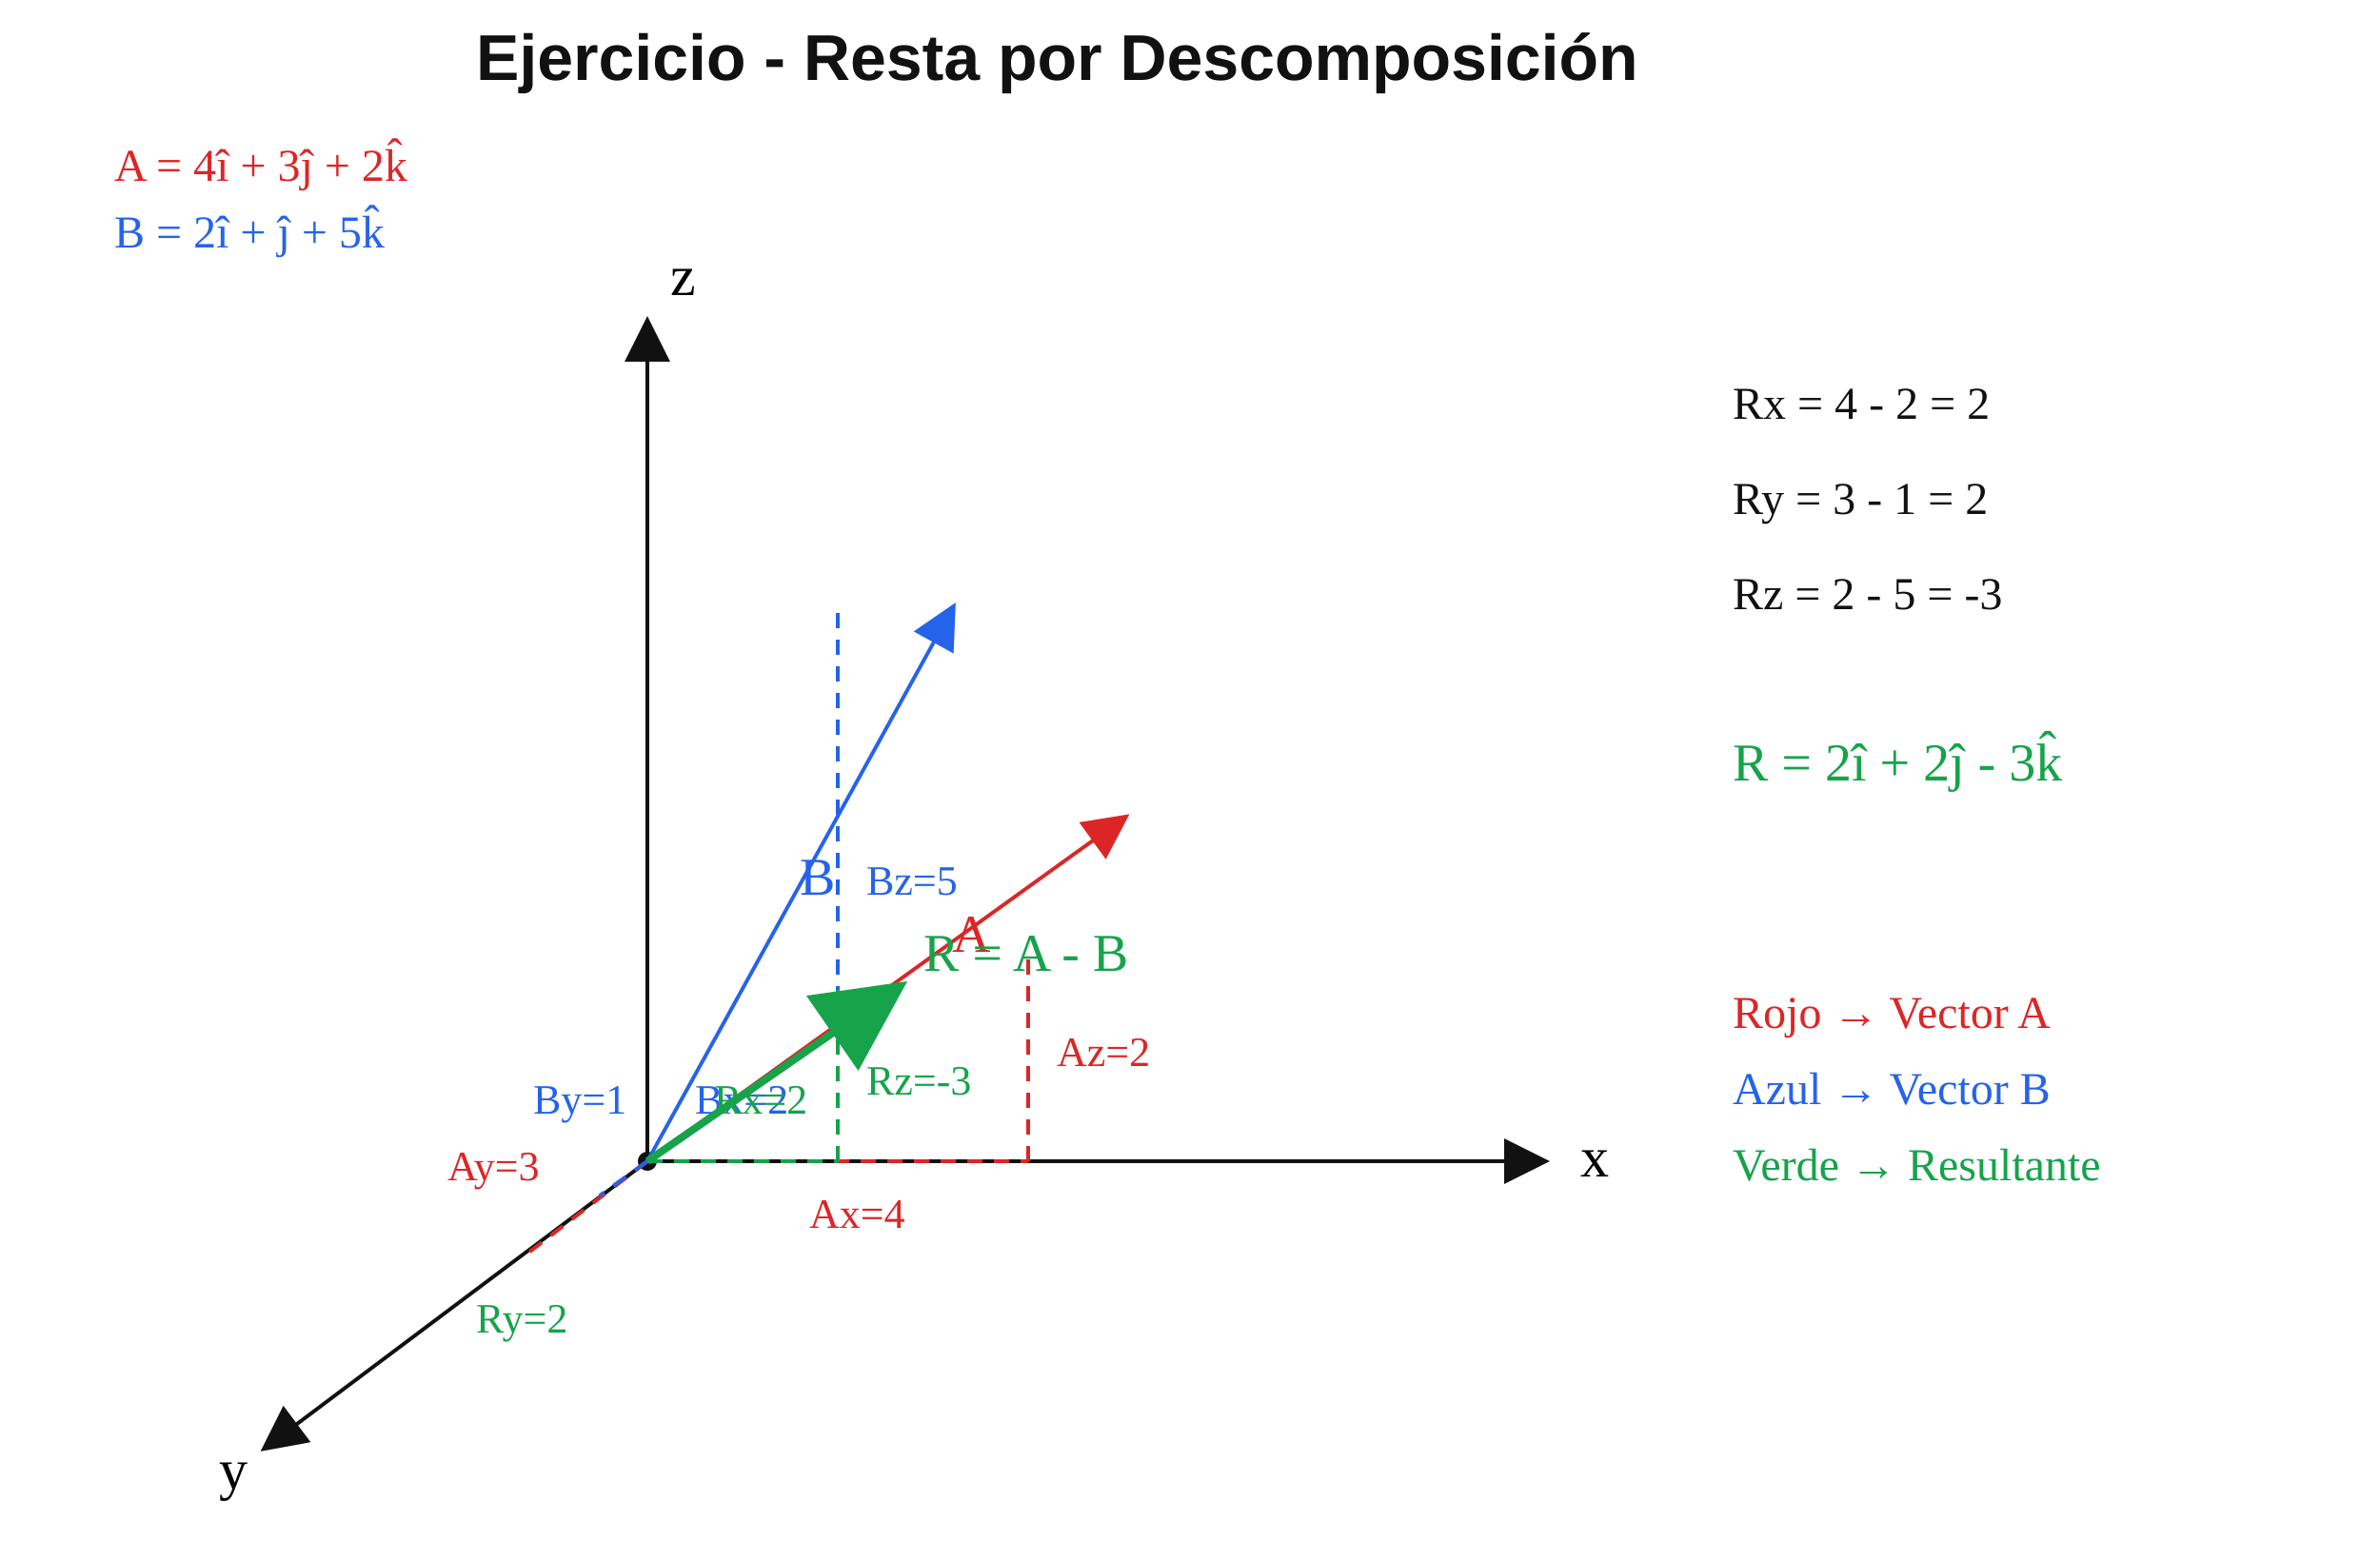
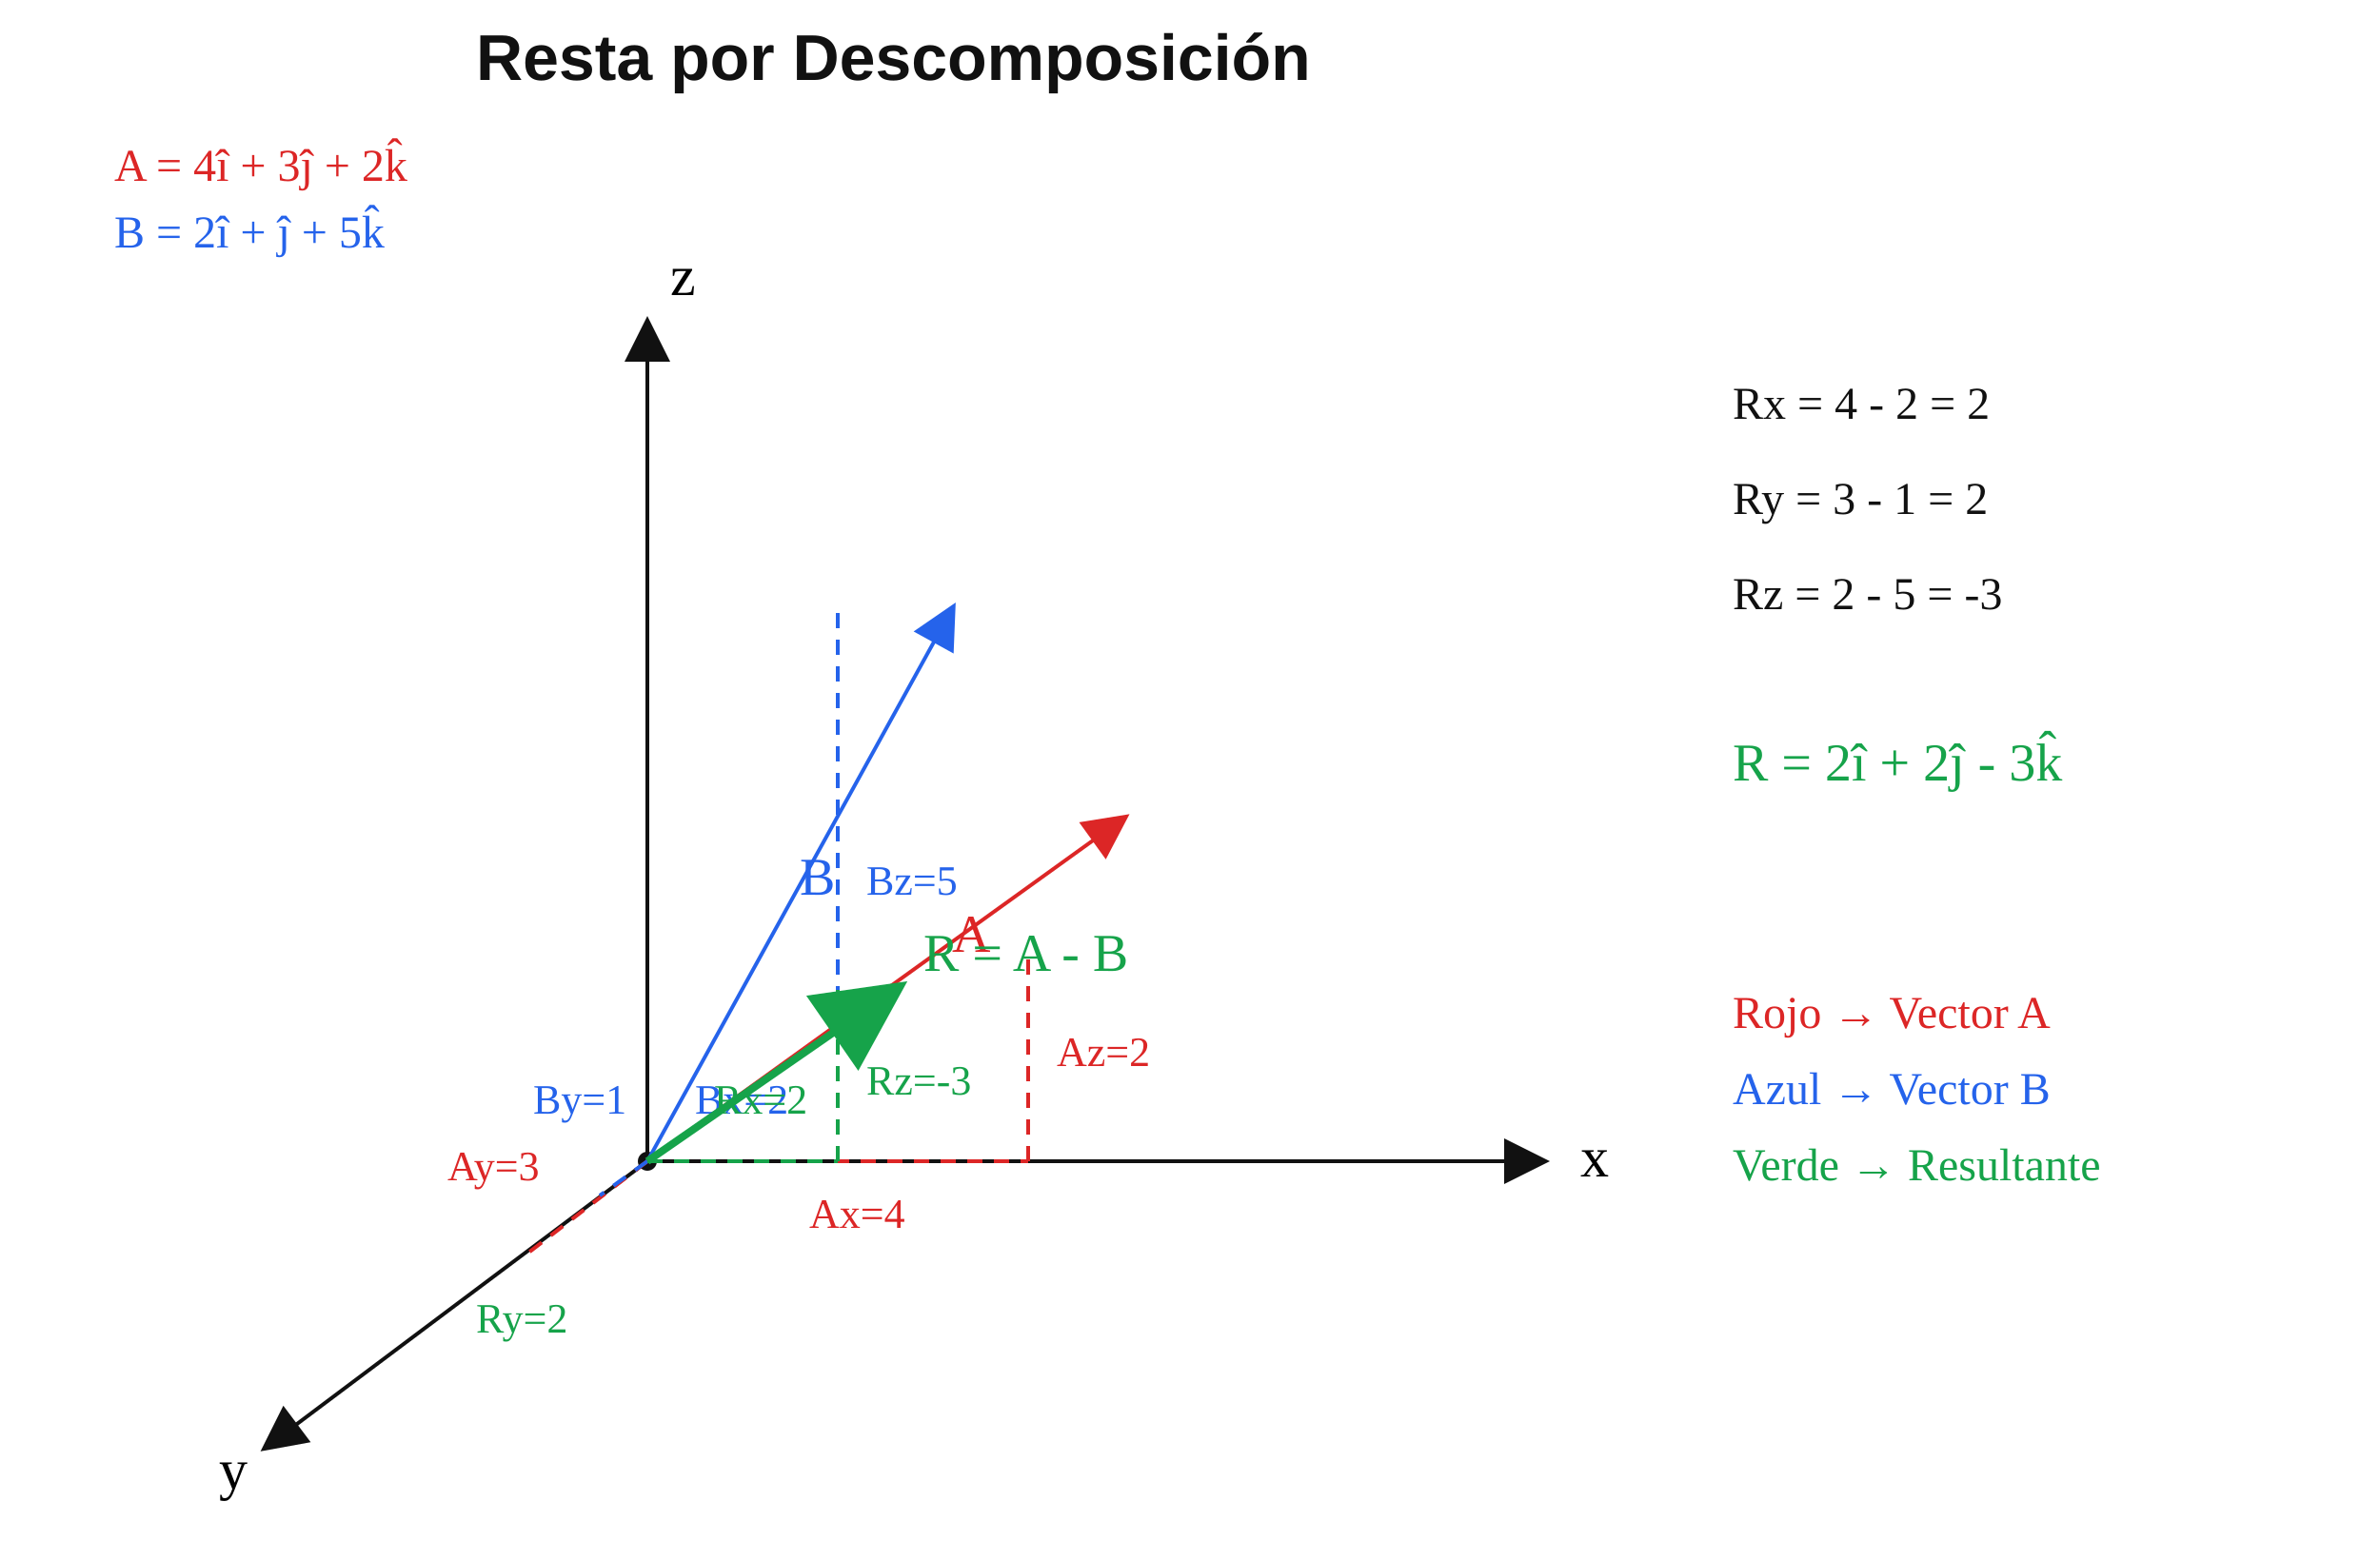
<svg xmlns="http://www.w3.org/2000/svg" width="1250" height="820" viewBox="0 0 1250 820">
  <defs>
    <marker id="arrowBlack" markerWidth="12" markerHeight="12" refX="10" refY="6" orient="auto">
      <path d="M0,0 L12,6 L0,12 Z" fill="#111" />
    </marker>
    <marker id="arrowRed" markerWidth="12" markerHeight="12" refX="10" refY="6" orient="auto">
      <path d="M0,0 L12,6 L0,12 Z" fill="#dc2626" />
    </marker>
    <marker id="arrowBlue" markerWidth="12" markerHeight="12" refX="10" refY="6" orient="auto">
      <path d="M0,0 L12,6 L0,12 Z" fill="#2563eb" />
    </marker>
    <marker id="arrowGreen" markerWidth="12" markerHeight="12" refX="10" refY="6" orient="auto">
      <path d="M0,0 L12,6 L0,12 Z" fill="#16a34a" />
    </marker>
  </defs>
  <rect width="100%" height="100%" fill="white" />
  <text x="250" y="42" font-size="34" font-family="Arial" font-weight="bold" fill="#111">
- Ejercicio - Resta por Descomposición
+ Resta por Descomposición
</text>
  <text x="60" y="95" font-size="24" fill="#dc2626">A = 4î + 3ĵ + 2k̂</text>
  <text x="60" y="130" font-size="24" fill="#2563eb">B = 2î + ĵ + 5k̂</text>
  <circle cx="340" cy="610" r="5" fill="#111" />
  <line x1="340" y1="610" x2="810" y2="610" stroke="#111" stroke-width="2" marker-end="url(#arrowBlack)" />
  <text x="830" y="618" font-size="30">x</text>
  <line x1="340" y1="610" x2="340" y2="170" stroke="#111" stroke-width="2" marker-end="url(#arrowBlack)" />
  <text x="352" y="155" font-size="30">z</text>
  <line x1="340" y1="610" x2="140" y2="760" stroke="#111" stroke-width="2" marker-end="url(#arrowBlack)" />
  <text x="115" y="782" font-size="30">y</text>
  <line x1="340" y1="610" x2="590" y2="430" stroke="#dc2626" stroke-width="2" marker-end="url(#arrowRed)" />
  <text x="500" y="500" font-size="28" fill="#dc2626">A</text>
  <line x1="340" y1="610" x2="540" y2="610" stroke="#dc2626" stroke-width="2" stroke-dasharray="8 6" />
  <line x1="540" y1="610" x2="540" y2="500" stroke="#dc2626" stroke-width="2" stroke-dasharray="8 6" />
  <line x1="340" y1="610" x2="275" y2="660" stroke="#dc2626" stroke-width="2" stroke-dasharray="8 6" />
  <text x="425" y="645" font-size="22" fill="#dc2626">Ax=4</text>
  <text x="555" y="560" font-size="22" fill="#dc2626">Az=2</text>
  <text x="235" y="620" font-size="22" fill="#dc2626">Ay=3</text>
  <line x1="340" y1="610" x2="500" y2="320" stroke="#2563eb" stroke-width="2" marker-end="url(#arrowBlue)" />
  <text x="420" y="470" font-size="28" fill="#2563eb">B</text>
  <line x1="340" y1="610" x2="440" y2="610" stroke="#2563eb" stroke-width="2" stroke-dasharray="8 6" />
  <line x1="440" y1="610" x2="440" y2="320" stroke="#2563eb" stroke-width="2" stroke-dasharray="8 6" />
  <line x1="340" y1="610" x2="315" y2="628" stroke="#2563eb" stroke-width="2" stroke-dasharray="8 6" />
  <text x="365" y="585" font-size="22" fill="#2563eb">Bx=2</text>
  <text x="455" y="470" font-size="22" fill="#2563eb">Bz=5</text>
  <text x="280" y="585" font-size="22" fill="#2563eb">By=1</text>
  <line x1="340" y1="610" x2="470" y2="520" stroke="#16a34a" stroke-width="4" marker-end="url(#arrowGreen)" />
  <text x="485" y="510" font-size="28" fill="#16a34a">R = A - B</text>
  <line x1="340" y1="610" x2="440" y2="610" stroke="#16a34a" stroke-width="2" stroke-dasharray="8 6" />
  <line x1="440" y1="610" x2="440" y2="520" stroke="#16a34a" stroke-width="2" stroke-dasharray="8 6" />
  <text x="375" y="585" font-size="22" fill="#16a34a">Rx=2</text>
  <text x="455" y="575" font-size="22" fill="#16a34a">Rz=-3</text>
  <text x="250" y="700" font-size="22" fill="#16a34a">Ry=2</text>
  <text x="910" y="220" font-size="24" fill="#111">Rx = 4 - 2 = 2</text>
  <text x="910" y="270" font-size="24" fill="#111">Ry = 3 - 1 = 2</text>
  <text x="910" y="320" font-size="24" fill="#111">Rz = 2 - 5 = -3</text>
  <text x="910" y="410" font-size="28" fill="#16a34a">
R = 2î + 2ĵ - 3k̂
</text>
  <text x="910" y="540" font-size="24" fill="#dc2626">Rojo → Vector A</text>
  <text x="910" y="580" font-size="24" fill="#2563eb">Azul → Vector B</text>
  <text x="910" y="620" font-size="24" fill="#16a34a">Verde → Resultante</text>
</svg>
